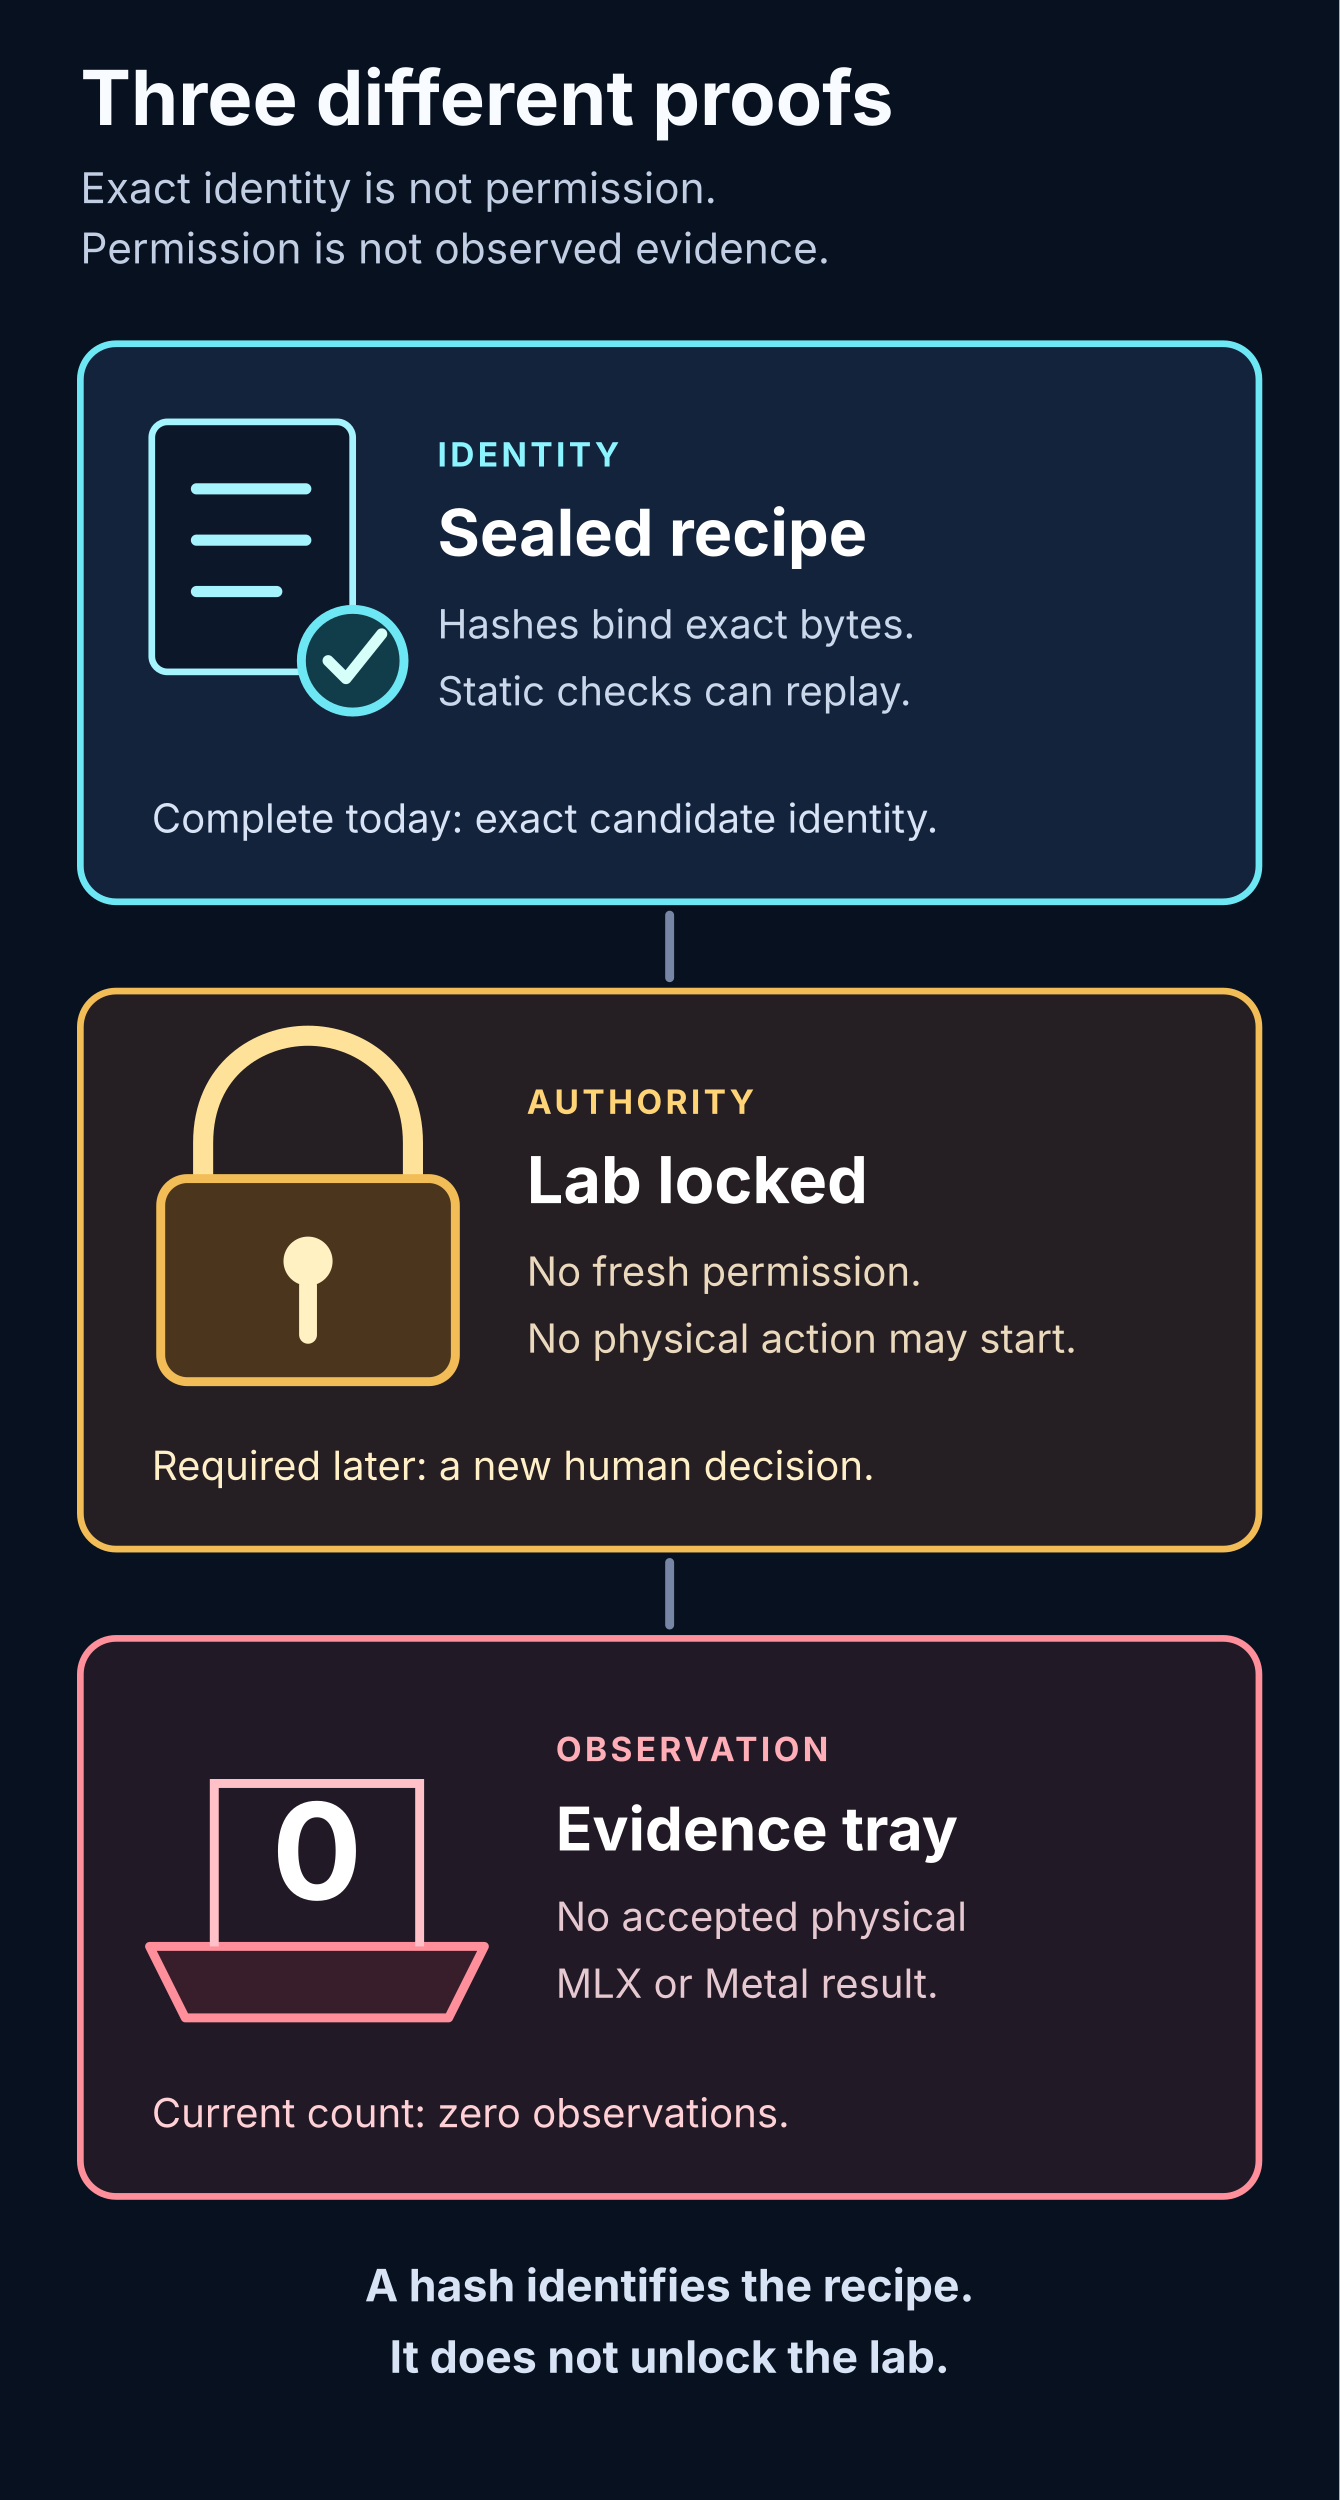
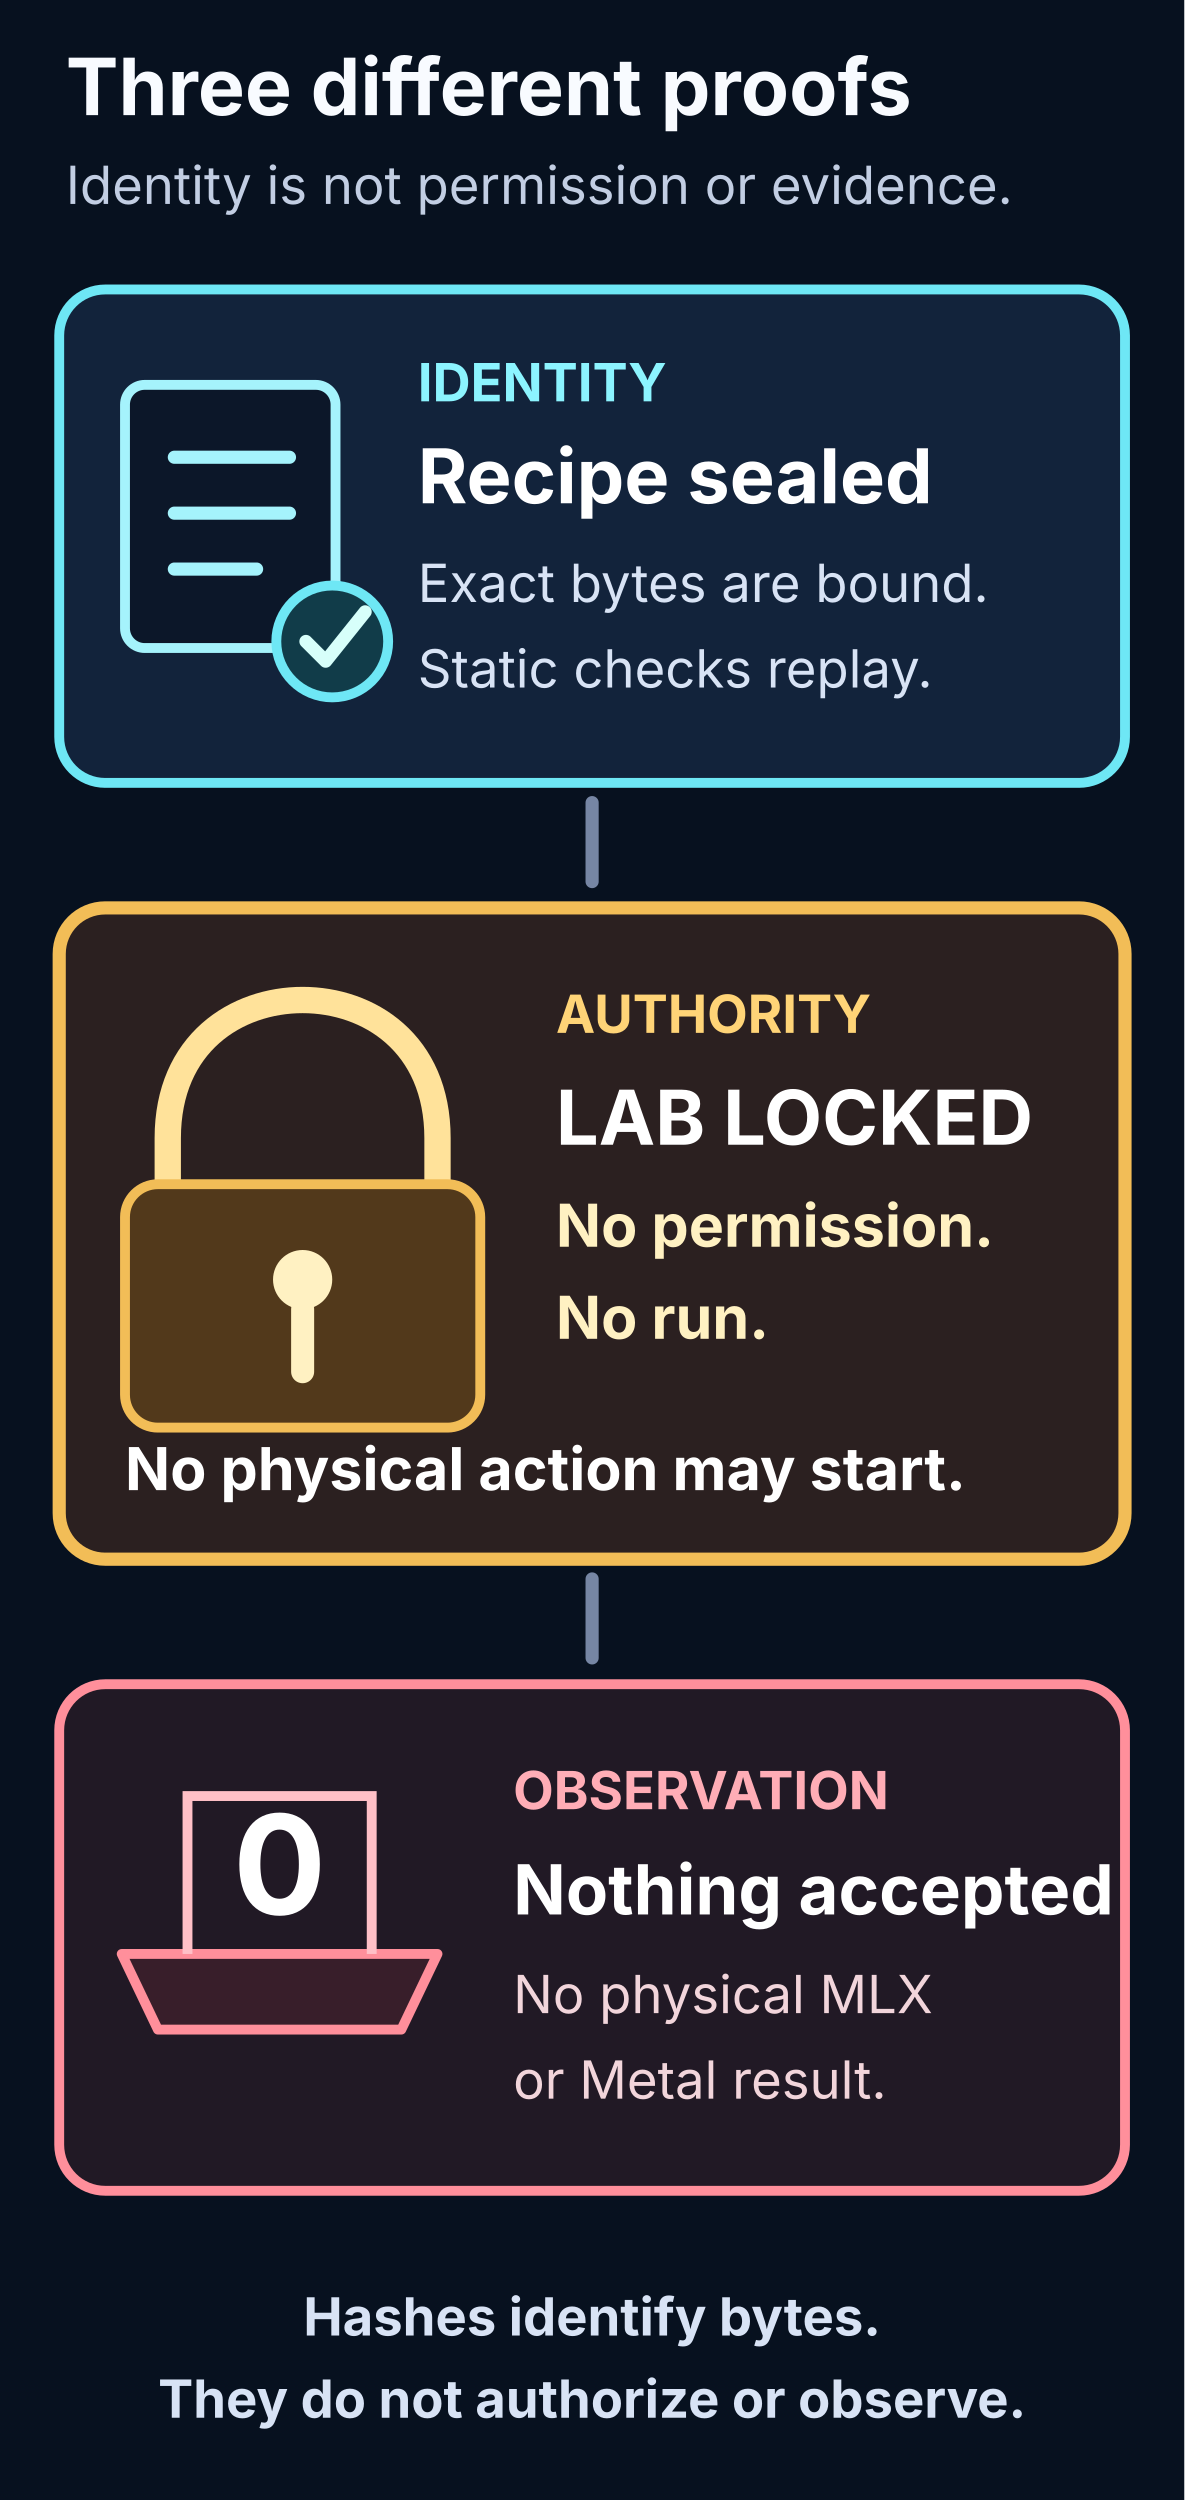
- <svg xmlns="http://www.w3.org/2000/svg" role="img" aria-labelledby="title desc" viewBox="0 0 600 1120">
-   <rect width="600" height="1120" fill="#07111f" />
+ <svg xmlns="http://www.w3.org/2000/svg" role="img" aria-labelledby="title desc" viewBox="0 0 360 760">
+   <rect width="360" height="760" fill="#07111f" />
  <g font-family="system-ui, -apple-system, Segoe UI, sans-serif">
-     <text x="36" y="56" fill="#f8fbff" font-size="34" font-weight="700">Three different proofs</text>
-     <text x="36" y="91" fill="#c2cee3" font-size="19">Exact identity is not permission.</text>
-     <text x="36" y="118" fill="#c2cee3" font-size="19">Permission is not observed evidence.</text>
-     <rect x="36" y="154" width="528" height="250" rx="16" fill="#12233b" stroke="#6ee7f5" stroke-width="3" />
-     <rect x="68" y="189" width="90" height="112" rx="7" fill="#0c1729" stroke="#a5f3fc" stroke-width="3" />
-     <path d="M88 219H137M88 242H137M88 265H124" stroke="#a5f3fc" stroke-width="5" stroke-linecap="round" />
-     <circle cx="158" cy="296" r="23" fill="#113c49" stroke="#6ee7f5" stroke-width="4" />
-     <path d="M147 296L155 304L171 284" fill="none" stroke="#d7fffa" stroke-width="5" stroke-linecap="round" stroke-linejoin="round" />
-     <text x="196" y="209" fill="#8cf4ff" font-size="15" font-weight="700" letter-spacing="1.5">IDENTITY</text>
-     <text x="196" y="249" fill="#ffffff" font-size="29" font-weight="700">Sealed recipe</text>
-     <text x="196" y="286" fill="#cbd8ec" font-size="18">Hashes bind exact bytes.</text>
-     <text x="196" y="316" fill="#cbd8ec" font-size="18">Static checks can replay.</text>
-     <text x="68" y="373" fill="#d8e3f5" font-size="18">Complete today: exact candidate identity.</text>
-     <path d="M300 410V438" stroke="#7686a4" stroke-width="4" stroke-linecap="round" />
-     <rect x="36" y="444" width="528" height="250" rx="16" fill="#251e22" stroke="#f2bd57" stroke-width="3" />
-     <path d="M91 535V512C91 479 116 464 138 464C160 464 185 479 185 512V535" fill="none" stroke="#ffe29a" stroke-width="9" stroke-linecap="round" />
-     <rect x="72" y="528" width="132" height="91" rx="12" fill="#4b351c" stroke="#f2bd57" stroke-width="4" />
-     <circle cx="138" cy="565" r="11" fill="#fff1c2" />
-     <path d="M138 576V598" stroke="#fff1c2" stroke-width="8" stroke-linecap="round" />
-     <text x="236" y="499" fill="#ffd477" font-size="15" font-weight="700" letter-spacing="1.5">AUTHORITY</text>
-     <text x="236" y="539" fill="#ffffff" font-size="29" font-weight="700">Lab locked</text>
-     <text x="236" y="576" fill="#ead9bd" font-size="18">No fresh permission.</text>
-     <text x="236" y="606" fill="#ead9bd" font-size="18">No physical action may start.</text>
-     <text x="68" y="663" fill="#fff0c7" font-size="18">Required later: a new human decision.</text>
-     <path d="M300 700V728" stroke="#7686a4" stroke-width="4" stroke-linecap="round" />
-     <rect x="36" y="734" width="528" height="250" rx="16" fill="#211925" stroke="#ff8f9b" stroke-width="3" />
-     <path d="M67 872H217L201 904H83Z" fill="#381e2a" stroke="#ff8f9b" stroke-width="4" stroke-linejoin="round" />
-     <path d="M96 872V799H188V872" fill="none" stroke="#ffc0c7" stroke-width="4" />
-     <text x="142" y="851" fill="#ffffff" font-size="60" font-weight="700" text-anchor="middle">0</text>
-     <text x="249" y="789" fill="#ffadb6" font-size="15" font-weight="700" letter-spacing="1.5">OBSERVATION</text>
-     <text x="249" y="829" fill="#ffffff" font-size="27" font-weight="700">Evidence tray</text>
-     <text x="249" y="865" fill="#e6c8d0" font-size="18">No accepted physical</text>
-     <text x="249" y="895" fill="#e6c8d0" font-size="18">MLX or Metal result.</text>
-     <text x="68" y="953" fill="#ffd1d6" font-size="18">Current count: zero observations.</text>
-     <text x="300" y="1031" fill="#d8e3f5" font-size="20" font-weight="700" text-anchor="middle">A hash identifies the recipe.</text>
-     <text x="300" y="1063" fill="#d8e3f5" font-size="20" font-weight="700" text-anchor="middle">It does not unlock the lab.</text>
+     <text x="20" y="35" fill="#f8fbff" font-size="24" font-weight="700">Three different proofs</text>
+     <text x="20" y="62" fill="#c2cee3" font-size="16">Identity is not permission or evidence.</text>
+     <rect x="18" y="88" width="324" height="150" rx="14" fill="#12233b" stroke="#6ee7f5" stroke-width="3" />
+     <rect x="38" y="117" width="64" height="80" rx="6" fill="#0c1729" stroke="#a5f3fc" stroke-width="3" />
+     <path d="M53 139H88M53 156H88M53 173H78" stroke="#a5f3fc" stroke-width="4" stroke-linecap="round" />
+     <circle cx="101" cy="195" r="17" fill="#113c49" stroke="#6ee7f5" stroke-width="3" />
+     <path d="M93 195L99 201L111 186" fill="none" stroke="#d7fffa" stroke-width="4" stroke-linecap="round" stroke-linejoin="round" />
+     <text x="127" y="122" fill="#8cf4ff" font-size="16" font-weight="700">IDENTITY</text>
+     <text x="127" y="153" fill="#ffffff" font-size="23" font-weight="700">Recipe sealed</text>
+     <text x="127" y="183" fill="#d8e3f5" font-size="16">Exact bytes are bound.</text>
+     <text x="127" y="209" fill="#d8e3f5" font-size="16">Static checks replay.</text>
+     <path d="M180 244V268" stroke="#7686a4" stroke-width="4" stroke-linecap="round" />
+     <rect x="18" y="276" width="324" height="198" rx="14" fill="#2b2020" stroke="#f2bd57" stroke-width="4" />
+     <path d="M51 368V346C51 317 72 304 92 304C112 304 133 317 133 346V368" fill="none" stroke="#ffe29a" stroke-width="8" stroke-linecap="round" />
+     <rect x="38" y="360" width="108" height="74" rx="10" fill="#52391b" stroke="#f2bd57" stroke-width="3" />
+     <circle cx="92" cy="389" r="9" fill="#fff1c2" />
+     <path d="M92 398V417" stroke="#fff1c2" stroke-width="7" stroke-linecap="round" />
+     <text x="169" y="314" fill="#ffd477" font-size="16" font-weight="700">AUTHORITY</text>
+     <text x="169" y="348" fill="#ffffff" font-size="23" font-weight="700">LAB LOCKED</text>
+     <text x="169" y="379" fill="#fff1c2" font-size="18" font-weight="700">No permission.</text>
+     <text x="169" y="407" fill="#fff1c2" font-size="18" font-weight="700">No run.</text>
+     <text x="38" y="453" fill="#ffffff" font-size="18" font-weight="700">No physical action may start.</text>
+     <path d="M180 480V504" stroke="#7686a4" stroke-width="4" stroke-linecap="round" />
+     <rect x="18" y="512" width="324" height="154" rx="14" fill="#211925" stroke="#ff8f9b" stroke-width="3" />
+     <path d="M37 594H133L122 617H48Z" fill="#381e2a" stroke="#ff8f9b" stroke-width="3" stroke-linejoin="round" />
+     <path d="M57 594V546H113V594" fill="none" stroke="#ffc0c7" stroke-width="3" />
+     <text x="85" y="582" fill="#ffffff" font-size="42" font-weight="700" text-anchor="middle">0</text>
+     <text x="156" y="550" fill="#ffadb6" font-size="16" font-weight="700">OBSERVATION</text>
+     <text x="156" y="582" fill="#ffffff" font-size="21" font-weight="700">Nothing accepted</text>
+     <text x="156" y="612" fill="#f2d5db" font-size="16">No physical MLX</text>
+     <text x="156" y="638" fill="#f2d5db" font-size="16">or Metal result.</text>
+     <text x="180" y="710" fill="#d8e3f5" font-size="16" font-weight="700" text-anchor="middle">Hashes identify bytes.</text>
+     <text x="180" y="735" fill="#d8e3f5" font-size="16" font-weight="700" text-anchor="middle">They do not authorize or observe.</text>
  </g>
</svg>
